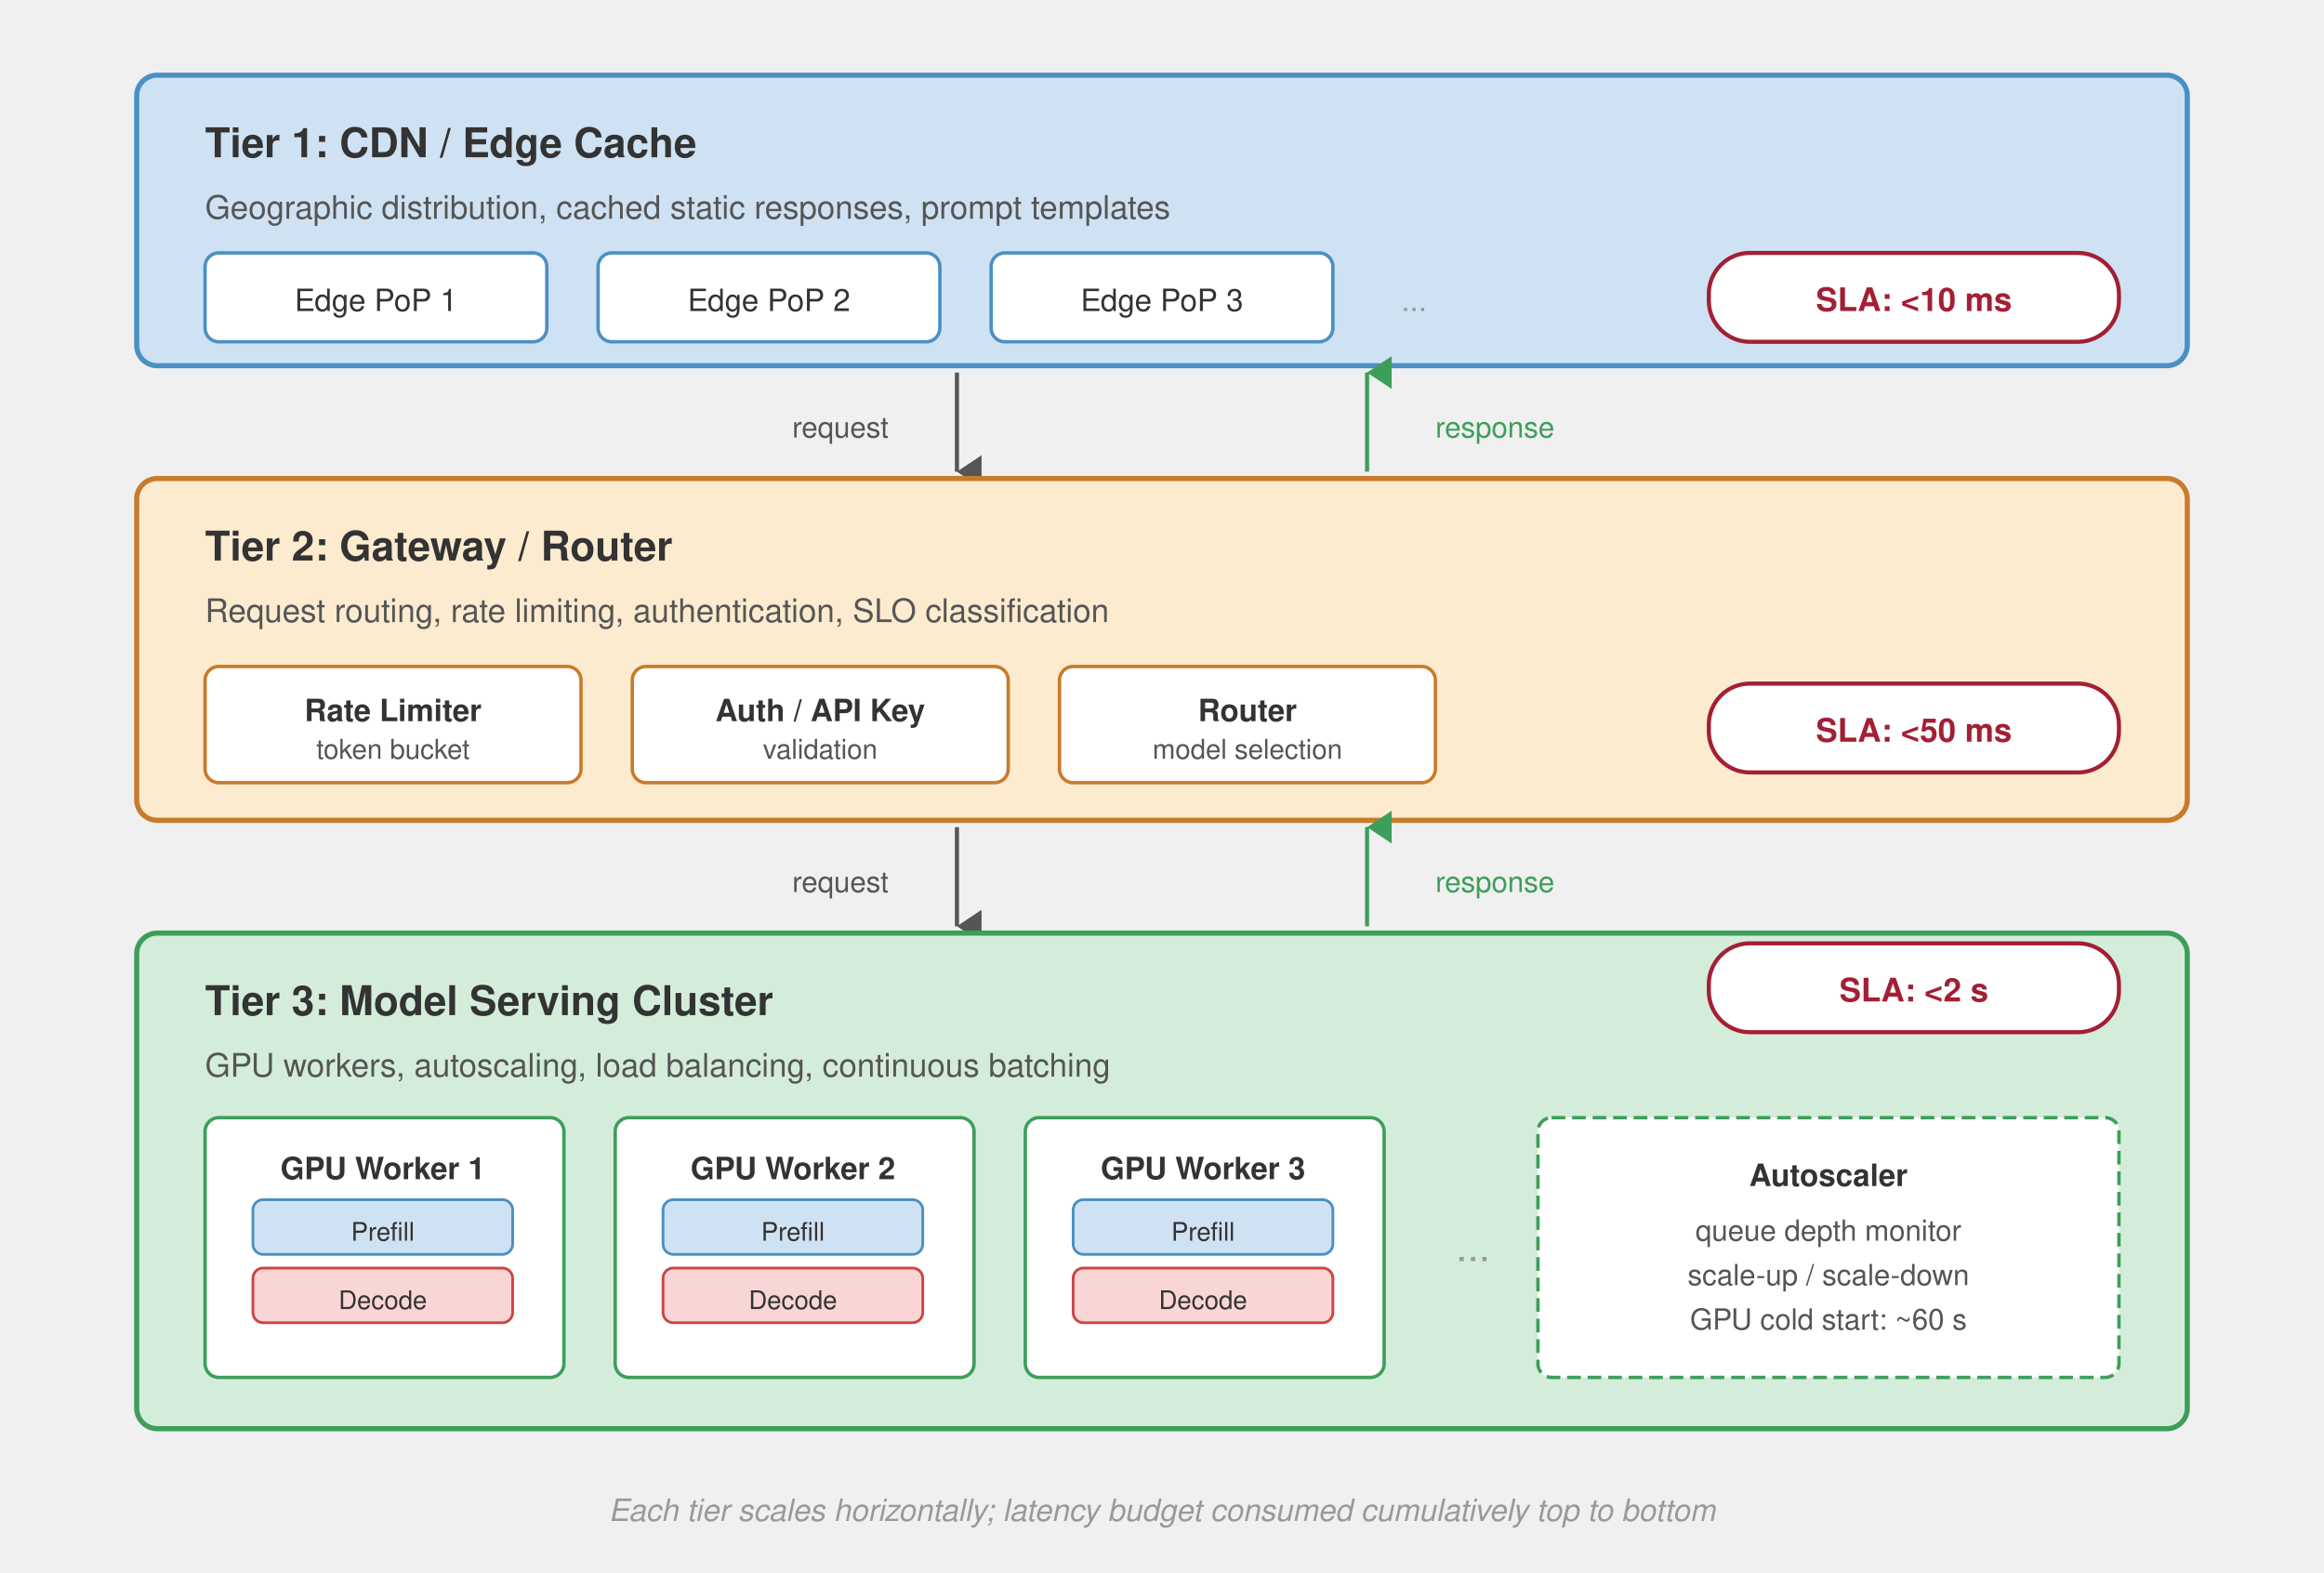
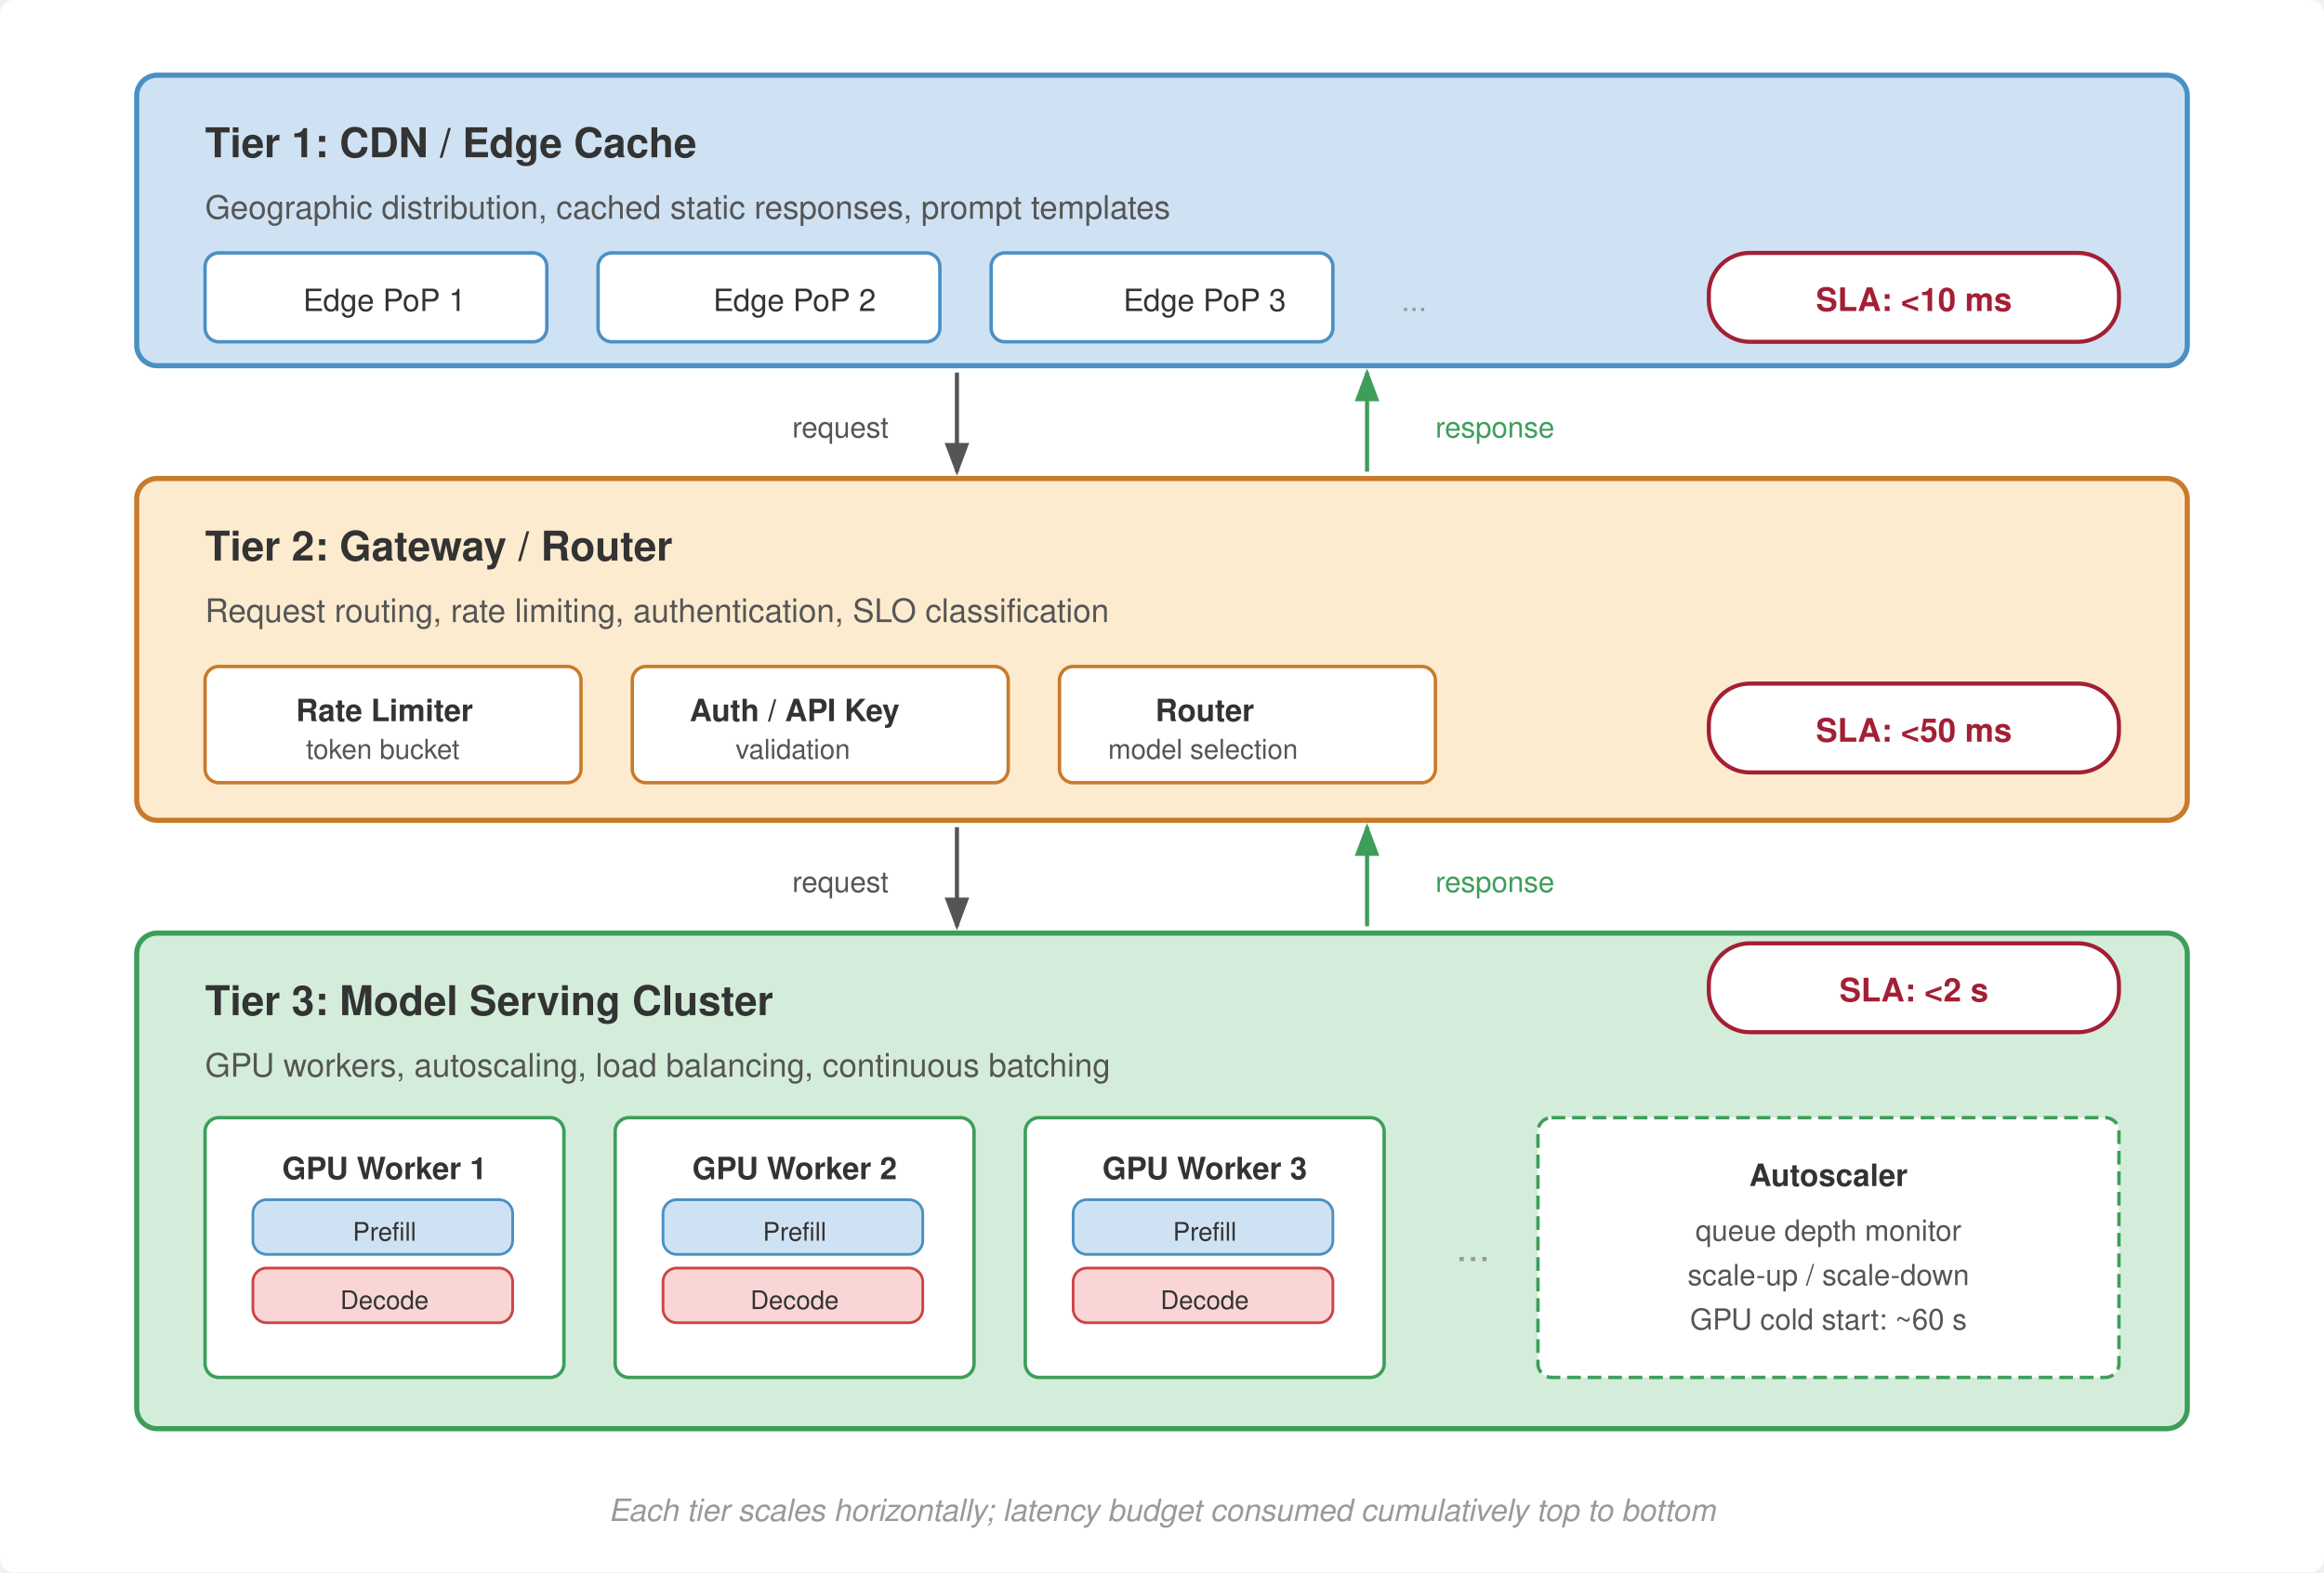
<svg xmlns="http://www.w3.org/2000/svg" viewBox="0 0 680 460" font-family="Helvetica Neue, Helvetica, Arial, sans-serif">
+   <rect width="680" height="460" fill="#fff" rx="4" />
  <defs>
-     <marker id="arrow-down" markerWidth="8" markerHeight="6" refX="4" refY="6" orient="auto">
-       <path d="M0,0 L8,0 L4,6 Z" fill="#555" />
+     <marker id="arrow-down" markerWidth="8" markerHeight="6" refX="7" refY="3" orient="auto">
+       <path d="M0,0 L8,3 L0,6 Z" fill="#555" />
    </marker>
-     <marker id="arrow-up" markerWidth="8" markerHeight="6" refX="4" refY="0" orient="auto">
-       <path d="M0,6 L8,6 L4,0 Z" fill="#3d9e5a" />
+     <marker id="arrow-up" markerWidth="8" markerHeight="6" refX="7" refY="3" orient="auto">
+       <path d="M0,0 L8,3 L0,6 Z" fill="#3d9e5a" />
    </marker>
  </defs>
  <g transform="translate(40, 22)">
    <rect x="0" y="0" width="600" height="85" rx="6" fill="#cfe2f3" stroke="#4a90c4" stroke-width="1.5" />
    <text x="20" y="24" font-size="12" font-weight="700" fill="#333">Tier 1: CDN / Edge Cache</text>
    <text x="20" y="42" font-size="9.5" fill="#555">Geographic distribution, cached static responses, prompt templates</text>
    <rect x="20" y="52" width="100" height="26" rx="4" fill="#fff" stroke="#4a90c4" stroke-width="1" />
-     <text x="70" y="69" text-anchor="middle" font-size="9" fill="#333">Edge PoP 1</text>
+     <text x="72.5" y="69" text-anchor="middle" font-size="9" fill="#333">Edge PoP 1</text>
    <rect x="135" y="52" width="100" height="26" rx="4" fill="#fff" stroke="#4a90c4" stroke-width="1" />
-     <text x="185" y="69" text-anchor="middle" font-size="9" fill="#333">Edge PoP 2</text>
+     <text x="192.5" y="69" text-anchor="middle" font-size="9" fill="#333">Edge PoP 2</text>
    <rect x="250" y="52" width="100" height="26" rx="4" fill="#fff" stroke="#4a90c4" stroke-width="1" />
-     <text x="300" y="69" text-anchor="middle" font-size="9" fill="#333">Edge PoP 3</text>
+     <text x="312.5" y="69" text-anchor="middle" font-size="9" fill="#333">Edge PoP 3</text>
    <text x="370" y="69" font-size="9" fill="#999">...</text>
    <rect x="460" y="52" width="120" height="26" rx="12" fill="#fff" stroke="#a31f34" stroke-width="1.2" />
    <text x="520" y="69" text-anchor="middle" font-size="9.5" font-weight="700" fill="#a31f34">SLA: &lt;10 ms</text>
  </g>
  <line x1="280" y1="109" x2="280" y2="138" stroke="#555" stroke-width="1.2" marker-end="url(#arrow-down)" />
  <text x="260" y="128" text-anchor="end" font-size="8.5" fill="#555">request</text>
  <line x1="400" y1="138" x2="400" y2="109" stroke="#3d9e5a" stroke-width="1.2" marker-end="url(#arrow-up)" />
  <text x="420" y="128" font-size="8.5" fill="#3d9e5a">response</text>
  <g transform="translate(40, 140)">
    <rect x="0" y="0" width="600" height="100" rx="6" fill="#fdebd0" stroke="#c87b2a" stroke-width="1.5" />
    <text x="20" y="24" font-size="12" font-weight="700" fill="#333">Tier 2: Gateway / Router</text>
    <text x="20" y="42" font-size="9.5" fill="#555">Request routing, rate limiting, authentication, SLO classification</text>
    <rect x="20" y="55" width="110" height="34" rx="4" fill="#fff" stroke="#c87b2a" stroke-width="1" />
-     <text x="75" y="71" text-anchor="middle" font-size="9" font-weight="600" fill="#333">Rate Limiter</text>
-     <text x="75" y="82" text-anchor="middle" font-size="8" fill="#555">token bucket</text>
+     <text x="72.5" y="71" text-anchor="middle" font-size="9" font-weight="600" fill="#333">Rate Limiter</text>
+     <text x="72" y="82" text-anchor="middle" font-size="8" fill="#555">token bucket</text>
    <rect x="145" y="55" width="110" height="34" rx="4" fill="#fff" stroke="#c87b2a" stroke-width="1" />
-     <text x="200" y="71" text-anchor="middle" font-size="9" font-weight="600" fill="#333">Auth / API Key</text>
-     <text x="200" y="82" text-anchor="middle" font-size="8" fill="#555">validation</text>
+     <text x="192.5" y="71" text-anchor="middle" font-size="9" font-weight="600" fill="#333">Auth / API Key</text>
+     <text x="192" y="82" text-anchor="middle" font-size="8" fill="#555">validation</text>
    <rect x="270" y="55" width="110" height="34" rx="4" fill="#fff" stroke="#c87b2a" stroke-width="1" />
-     <text x="325" y="71" text-anchor="middle" font-size="9" font-weight="600" fill="#333">Router</text>
-     <text x="325" y="82" text-anchor="middle" font-size="8" fill="#555">model selection</text>
+     <text x="312.5" y="71" text-anchor="middle" font-size="9" font-weight="600" fill="#333">Router</text>
+     <text x="312" y="82" text-anchor="middle" font-size="8" fill="#555">model selection</text>
    <rect x="460" y="60" width="120" height="26" rx="12" fill="#fff" stroke="#a31f34" stroke-width="1.2" />
    <text x="520" y="77" text-anchor="middle" font-size="9.5" font-weight="700" fill="#a31f34">SLA: &lt;50 ms</text>
  </g>
  <line x1="280" y1="242" x2="280" y2="271" stroke="#555" stroke-width="1.2" marker-end="url(#arrow-down)" />
  <text x="260" y="261" text-anchor="end" font-size="8.5" fill="#555">request</text>
  <line x1="400" y1="271" x2="400" y2="242" stroke="#3d9e5a" stroke-width="1.2" marker-end="url(#arrow-up)" />
  <text x="420" y="261" font-size="8.5" fill="#3d9e5a">response</text>
  <g transform="translate(40, 273)">
    <rect x="0" y="0" width="600" height="145" rx="6" fill="#d4edda" stroke="#3d9e5a" stroke-width="1.5" />
    <text x="20" y="24" font-size="12" font-weight="700" fill="#333">Tier 3: Model Serving Cluster</text>
    <text x="20" y="42" font-size="9.5" fill="#555">GPU workers, autoscaling, load balancing, continuous batching</text>
    <rect x="20" y="54" width="105" height="76" rx="4" fill="#fff" stroke="#3d9e5a" stroke-width="1" />
-     <text x="72" y="72" text-anchor="middle" font-size="9" font-weight="600" fill="#333">GPU Worker 1</text>
-     <rect x="34" y="78" width="76" height="16" rx="3" fill="#cfe2f3" stroke="#4a90c4" stroke-width="0.8" />
-     <text x="72" y="90" text-anchor="middle" font-size="7.5" fill="#333">Prefill</text>
-     <rect x="34" y="98" width="76" height="16" rx="3" fill="#f9d6d5" stroke="#c44" stroke-width="0.8" />
-     <text x="72" y="110" text-anchor="middle" font-size="7.5" fill="#333">Decode</text>
+     <text x="72.5" y="72" text-anchor="middle" font-size="9" font-weight="600" fill="#333">GPU Worker 1</text>
+     <rect x="34" y="78" width="76" height="16" rx="4" fill="#cfe2f3" stroke="#4a90c4" stroke-width="0.8" />
+     <text x="72.5" y="90" text-anchor="middle" font-size="7.5" fill="#333">Prefill</text>
+     <rect x="34" y="98" width="76" height="16" rx="4" fill="#f9d6d5" stroke="#c44" stroke-width="0.8" />
+     <text x="72.5" y="110" text-anchor="middle" font-size="7.5" fill="#333">Decode</text>
    <rect x="140" y="54" width="105" height="76" rx="4" fill="#fff" stroke="#3d9e5a" stroke-width="1" />
-     <text x="192" y="72" text-anchor="middle" font-size="9" font-weight="600" fill="#333">GPU Worker 2</text>
-     <rect x="154" y="78" width="76" height="16" rx="3" fill="#cfe2f3" stroke="#4a90c4" stroke-width="0.8" />
-     <text x="192" y="90" text-anchor="middle" font-size="7.5" fill="#333">Prefill</text>
-     <rect x="154" y="98" width="76" height="16" rx="3" fill="#f9d6d5" stroke="#c44" stroke-width="0.8" />
-     <text x="192" y="110" text-anchor="middle" font-size="7.5" fill="#333">Decode</text>
+     <text x="192.5" y="72" text-anchor="middle" font-size="9" font-weight="600" fill="#333">GPU Worker 2</text>
+     <rect x="154" y="78" width="76" height="16" rx="4" fill="#cfe2f3" stroke="#4a90c4" stroke-width="0.8" />
+     <text x="192.5" y="90" text-anchor="middle" font-size="7.5" fill="#333">Prefill</text>
+     <rect x="154" y="98" width="76" height="16" rx="4" fill="#f9d6d5" stroke="#c44" stroke-width="0.8" />
+     <text x="192.5" y="110" text-anchor="middle" font-size="7.5" fill="#333">Decode</text>
    <rect x="260" y="54" width="105" height="76" rx="4" fill="#fff" stroke="#3d9e5a" stroke-width="1" />
-     <text x="312" y="72" text-anchor="middle" font-size="9" font-weight="600" fill="#333">GPU Worker 3</text>
-     <rect x="274" y="78" width="76" height="16" rx="3" fill="#cfe2f3" stroke="#4a90c4" stroke-width="0.8" />
-     <text x="312" y="90" text-anchor="middle" font-size="7.5" fill="#333">Prefill</text>
-     <rect x="274" y="98" width="76" height="16" rx="3" fill="#f9d6d5" stroke="#c44" stroke-width="0.8" />
-     <text x="312" y="110" text-anchor="middle" font-size="7.5" fill="#333">Decode</text>
+     <text x="312.5" y="72" text-anchor="middle" font-size="9" font-weight="600" fill="#333">GPU Worker 3</text>
+     <rect x="274" y="78" width="76" height="16" rx="4" fill="#cfe2f3" stroke="#4a90c4" stroke-width="0.8" />
+     <text x="312.5" y="90" text-anchor="middle" font-size="7.5" fill="#333">Prefill</text>
+     <rect x="274" y="98" width="76" height="16" rx="4" fill="#f9d6d5" stroke="#c44" stroke-width="0.8" />
+     <text x="312.5" y="110" text-anchor="middle" font-size="7.5" fill="#333">Decode</text>
    <text x="386" y="96" font-size="12" fill="#999">...</text>
    <rect x="410" y="54" width="170" height="76" rx="4" fill="#fff" stroke="#3d9e5a" stroke-width="1" stroke-dasharray="4,2" />
    <text x="495" y="74" text-anchor="middle" font-size="9" font-weight="600" fill="#333">Autoscaler</text>
    <text x="495" y="90" text-anchor="middle" font-size="8.5" fill="#555">queue depth monitor</text>
    <text x="495" y="103" text-anchor="middle" font-size="8.5" fill="#555">scale-up / scale-down</text>
    <text x="495" y="116" text-anchor="middle" font-size="8.5" fill="#555">GPU cold start: ~60 s</text>
    <rect x="460" y="3" width="120" height="26" rx="12" fill="#fff" stroke="#a31f34" stroke-width="1.2" />
    <text x="520" y="20" text-anchor="middle" font-size="9.5" font-weight="700" fill="#a31f34">SLA: &lt;2 s</text>
  </g>
  <text x="340" y="445" text-anchor="middle" font-size="9" font-style="italic" fill="#999">Each tier scales horizontally; latency budget consumed cumulatively top to bottom</text>
</svg>
